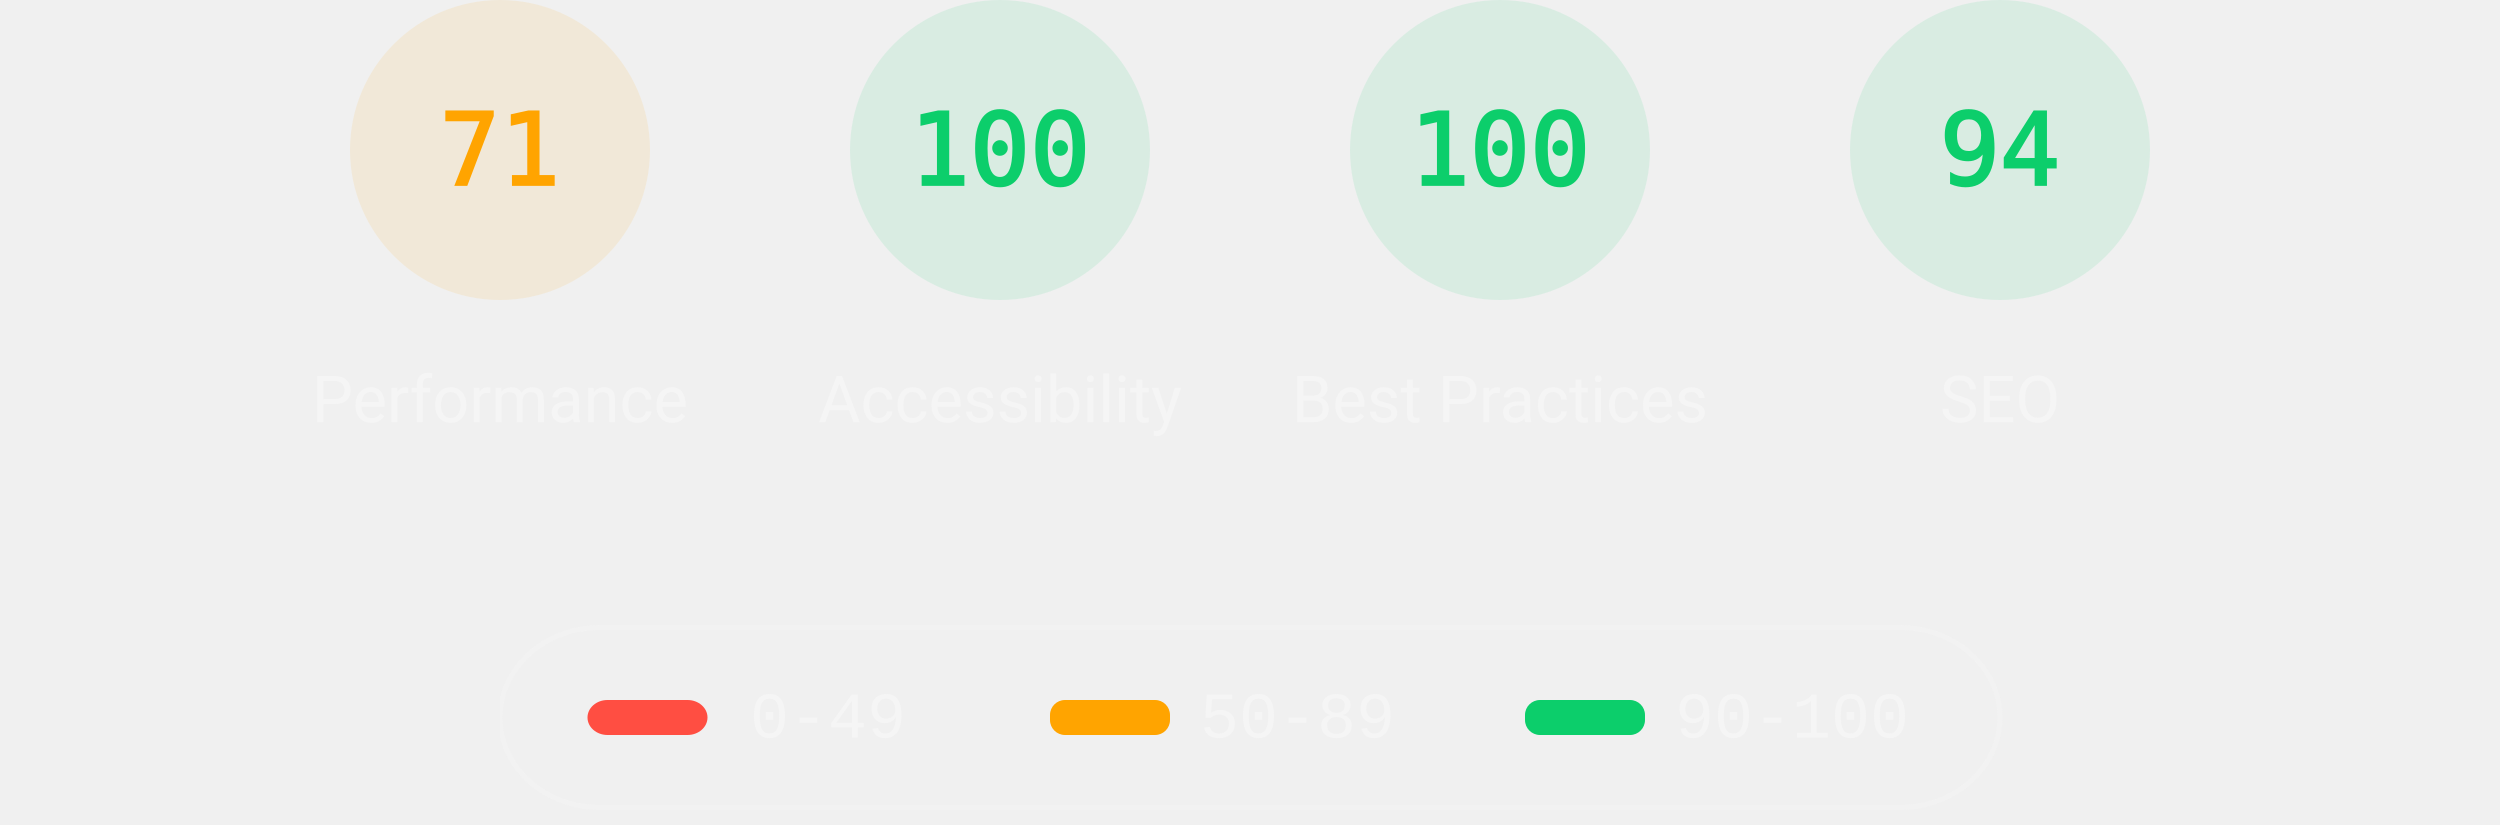
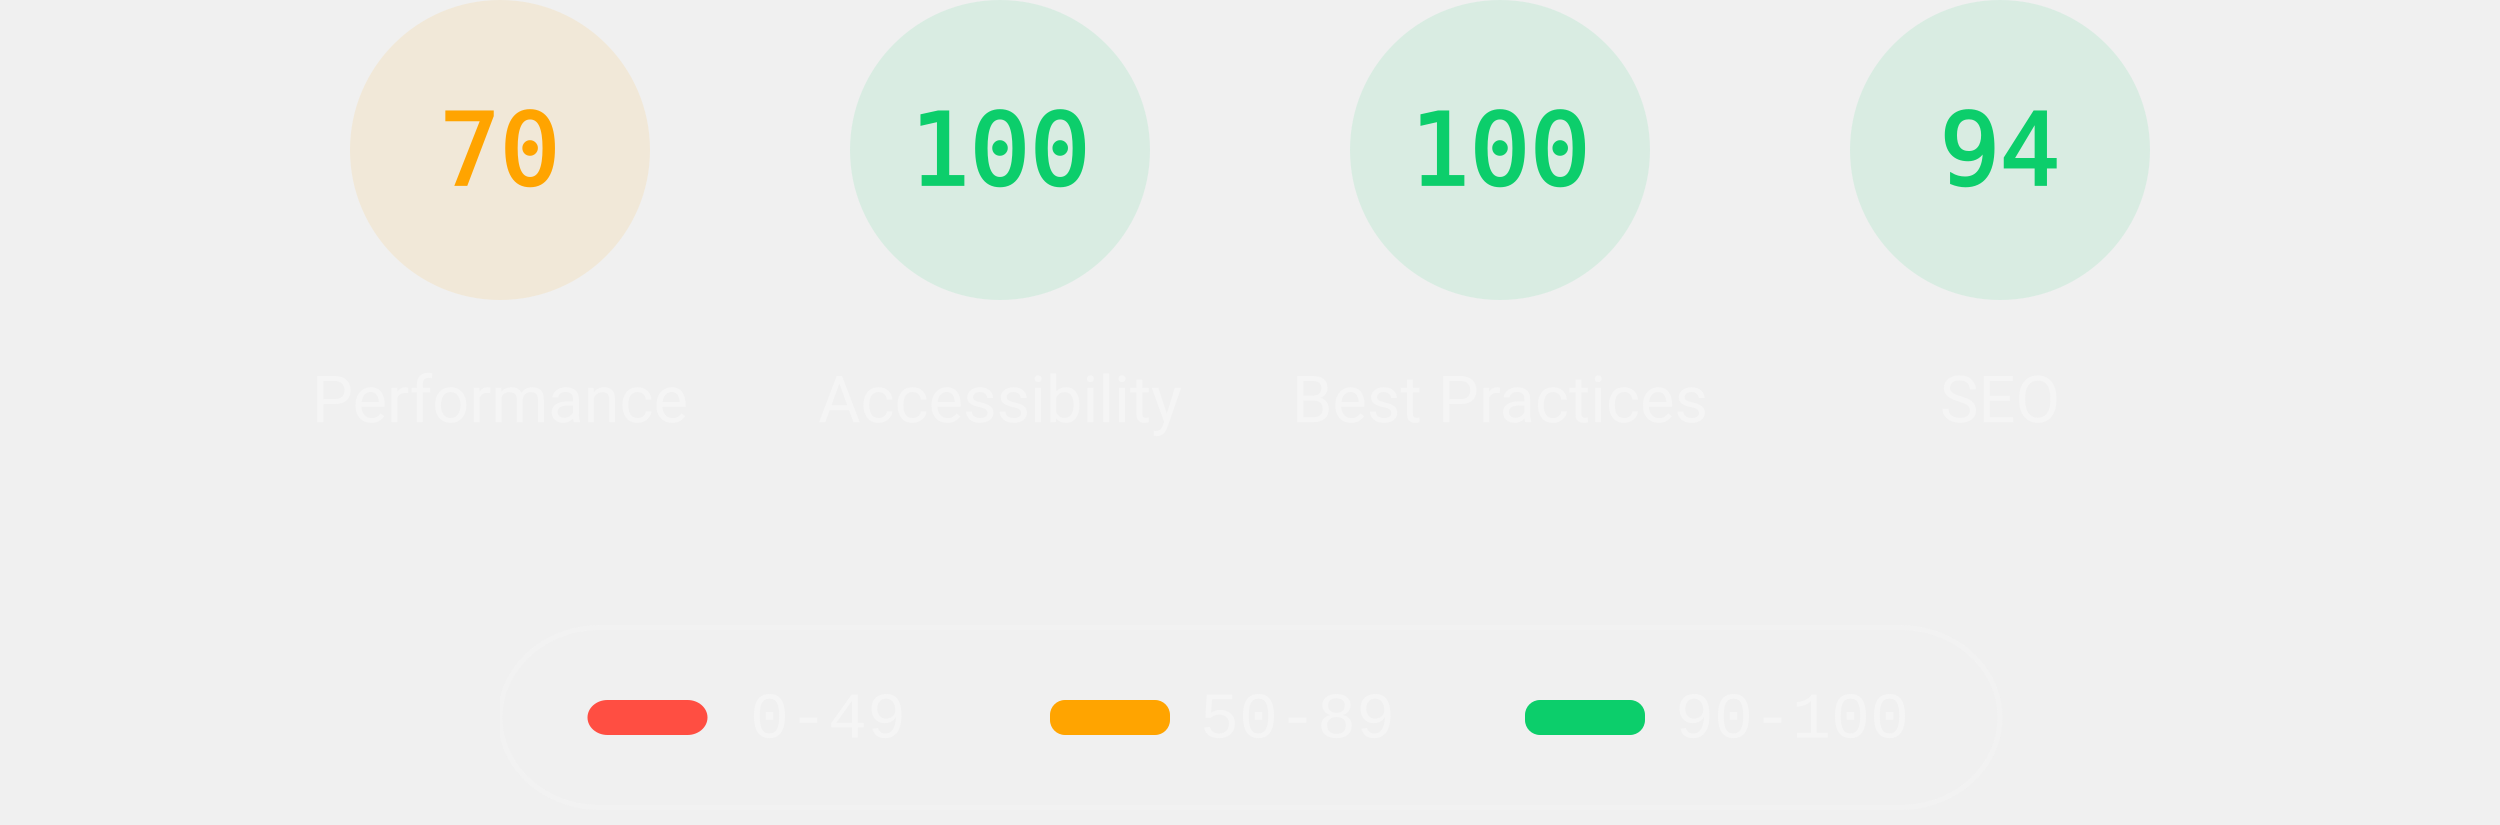
<svg xmlns="http://www.w3.org/2000/svg" class="theme--dark" fill="none" width="1000" height="330">
  <style>
			.gauge-base {
				opacity: 0.1
			}

			.gauge-arc {
				fill: none;
				animation-delay: 250ms;
				stroke-linecap: round;
				transform: rotate(-90deg);
				transform-origin: 100px 60px;
				animation: load-gauge 1s ease forwards
			}

			.guage-text {
				font-size: 40px;
				font-family: monospace;
				text-align: center
			}

			.guage-red {
				color: #ff4e42;
				fill: #ff4e42;
				stroke: #ff4e42
			}
			.guage-orange {
				color: #ffa400;
				fill: #ffa400;
				stroke: #ffa400
			}
			.guage-green {
				color: #0cce6b;
				fill: #0cce6b;
				stroke: #0cce6b
			}
			.theme--agnostic .guage-undefined {
				color: #5c5c5c;
				fill: #5c5c5c;
				stroke: #5c5c5c
			}
			.theme--light .guage-undefined {
				color: #1e1e1e;
				fill: #1e1e1e;
				stroke: #1e1e1e
			}
			.theme--dark .guage-undefined {
				color: #f5f5f5;
				fill: #f5f5f5;
				stroke: #f5f5f5
			}

			.guage-title {
				stroke: none;
				font-size: 26px;
				line-height: 26px;
				font-family: Roboto, Halvetica, Arial, sans-serif
			}
			.metric.guage-title {
				font-family: 'Courier New', Courier, monospace
			}
			.theme--agnostic .guage-title {
				color: #737373;
				fill: #737373
			}
			.theme--light .guage-title {
				color: #212121;
				fill: #212121
			}
			.theme--dark .guage-title {
				color: #f5f5f5;
				fill: #f5f5f5
			}

			@keyframes load-gauge {
				from {
					stroke-dasharray: 0 352.858
				}
			}
			.lh-gauge--pwa__disc {
				fill: #e0e0e0
			}
			.lh-gauge--pwa__logo {
				position: relative;
				fill: #b0b0b0
			}
			.lh-gauge--pwa__invisible {
				display: none
			}
			.lh-gauge--pwa__visible {
				display: inline
			}
			.guage-invisible {
				display: none
			}
			.lh-gauge--pwa__logo--primary-color {
				fill: #304ffe
			}
			.theme--agnostic .lh-gauge--pwa__logo--secondary-color {
				fill: #787878
			}
			.theme--light .lh-gauge--pwa__logo--secondary-color {
				fill: #3d3d3d
			}
			.theme--dark .lh-gauge--pwa__logo--secondary-color {
				fill: #d8b6b6
			}
			.theme--light #svg_2 {
				stroke: #00000022
			}
			.theme--agnostic #svg_2 {
				stroke: #616161
			}
			.theme--light #svg_2 {
				stroke: #00000022
			}
			.theme--dark #svg_2 {
				stroke: #f5f5f566
			}
		</style>
  <svg class="guage-div guage-perf guage-orange" viewBox="0 0 200 200" width="200" height="200" x="100" y="0">
    <circle class="gauge-base" r="56" cx="100" cy="60" stroke-width="8" />
-     <circle class="gauge-arc guage-arc-1" r="56" cx="100" cy="60" stroke-width="8" style="stroke-dasharray: 249.819, 351.858;" />
-     <text class="guage-text" x="100px" y="60px" alignment-baseline="central" dominant-baseline="central" text-anchor="middle">71</text>
+     <circle class="gauge-arc guage-arc-1" r="56" cx="100" cy="60" stroke-width="8" style="stroke-dasharray: 246.301, 351.858;" />
+     <text class="guage-text" x="100px" y="60px" alignment-baseline="central" dominant-baseline="central" text-anchor="middle">70</text>
    <text class="guage-title" x="100px" y="160px" alignment-baseline="central" dominant-baseline="central" text-anchor="middle">Performance</text>
  </svg>
  <svg class="guage-div guage-acc guage-green" viewBox="0 0 200 200" width="200" height="200" x="300" y="0">
    <circle class="gauge-base" r="56" cx="100" cy="60" stroke-width="8" />
    <circle class="gauge-arc guage-arc-2" r="56" cx="100" cy="60" stroke-width="8" style="stroke-dasharray: 351.858, 351.858;" />
    <text class="guage-text" x="100px" y="60px" alignment-baseline="central" dominant-baseline="central" text-anchor="middle">100</text>
    <text class="guage-title" x="100px" y="160px" alignment-baseline="central" dominant-baseline="central" text-anchor="middle">Accessibility</text>
  </svg>
  <svg class="guage-div guage-best guage-green" viewBox="0 0 200 200" width="200" height="200" x="500" y="0">
    <circle class="gauge-base" r="56" cx="100" cy="60" stroke-width="8" />
    <circle class="gauge-arc guage-arc-3" r="56" cx="100" cy="60" stroke-width="8" style="stroke-dasharray: 351.858, 351.858;" />
    <text class="guage-text" x="100px" y="60px" alignment-baseline="central" dominant-baseline="central" text-anchor="middle">100</text>
    <text class="guage-title" x="100px" y="160px" alignment-baseline="central" dominant-baseline="central" text-anchor="middle">Best Practices</text>
  </svg>
  <svg class="guage-div guage-seo guage-green" viewBox="0 0 200 200" width="200" height="200" x="700" y="0">
    <circle class="gauge-base" r="56" cx="100" cy="60" stroke-width="8" />
    <circle class="gauge-arc guage-arc-4" r="56" cx="100" cy="60" stroke-width="8" style="stroke-dasharray: 330.747, 351.858;" />
    <text class="guage-text" x="100px" y="60px" alignment-baseline="central" dominant-baseline="central" text-anchor="middle">94</text>
    <text class="guage-title" x="100px" y="160px" alignment-baseline="central" dominant-baseline="central" text-anchor="middle">SEO</text>
  </svg>
  <svg class="guage-div guage-pwa guage-invisible" viewBox="0 0 200 200" width="200" height="200" x="900" y="0">
    <svg viewBox="0 0 60 60" width="112" height="112" x="44" y="4">
      <defs>
        <linearGradient id="lh-gauge--pwa__check-circle__gradient-0" x1="50%" y1="0%" x2="50%" y2="100%">
          <stop stop-color="#00C852" offset="0%" />
          <stop stop-color="#009688" offset="100%" />
        </linearGradient>
        <linearGradient id="lh-gauge--pwa__installable__shadow-gradient-0" x1="76.056%" x2="24.111%" y1="82.995%" y2="24.735%">
          <stop stop-color="#A5D6A7" offset="0%" />
          <stop stop-color="#80CBC4" offset="100%" />
        </linearGradient>
        <linearGradient id="lh-gauge--pwa__fast-reliable__shadow-gradient-0" x1="76.056%" y1="82.995%" x2="25.678%" y2="26.493%">
          <stop stop-color="#64B5F6" offset="0%" />
          <stop stop-color="#2979FF" offset="100%" />
        </linearGradient>
        <g id="lh-gauge--pwa__fast-reliable-badge-0">
          <circle fill="#FFFFFF" cx="10" cy="10" r="10" />
          <path fill="#304FFE" d="M10 3.58l5.25 2.34v3.5c0 3.23-2.24 6.26-5.25 7-3.01-.74-5.25-3.77-5.25-7v-3.5L10 3.58zm-.47 10.74l2.76-4.83.03-.07c.04-.08 0-.24-.22-.24h-1.64l.47-3.26h-.47l-2.7 4.77c-.02.01.05-.1-.04.05-.09.16-.1.31.18.31h1.63l-.47 3.27h.47z" />
        </g>
        <g id="lh-gauge--pwa__installable-badge-0">
          <circle fill="#FFFFFF" cx="10" cy="10" r="10" />
          <path fill="#009688" d="M10 4.167A5.835 5.835 0 0 0 4.167 10 5.835 5.835 0 0 0 10 15.833 5.835 5.835 0 0 0 15.833 10 5.835 5.835 0 0 0 10 4.167zm2.917 6.416h-2.334v2.334H9.417v-2.334H7.083V9.417h2.334V7.083h1.166v2.334h2.334v1.166z" />
        </g>
      </defs>
      <g stroke="none" fill-rule="nonzero">
        <circle class="lh-gauge--pwa__disc" cx="30" cy="30" r="30" />
        <g class="lh-gauge--pwa__logo">
          <path d="M35.66 19.39l.7-1.75h2L37.4 15 38.6 12l3.4 9h-2.51l-.58-1.61z" />
          <path d="M33.52 21l3.65-9h-2.42l-2.5 5.82L30.5 12h-1.86l-1.9 5.82-1.35-2.65-1.21 3.72L25.4 21h2.38l1.72-5.2 1.64 5.2z" />
          <path fill-rule="nonzero" d="M20.3 17.91h1.48c.45 0 .85-.05 1.2-.15l.39-1.18 1.07-3.3a2.64 2.64 0 0 0-.28-.37c-.55-.6-1.36-.91-2.42-.91H18v9h2.3V17.9zm1.96-3.84c.22.22.33.5.33.87 0 .36-.1.65-.29.87-.2.23-.59.35-1.15.35h-.86v-2.41h.87c.52 0 .89.1 1.1.32z" />
        </g>
        <rect class="lh-gauge--pwa__component lh-gauge--pwa__na-line lh-gauge--pwa__invisible" fill="#FFFFFF" x="20" y="32" width="20" height="4" rx="2" />
        <g class="lh-gauge--pwa__component lh-gauge--pwa__fast-reliable-badge lh-gauge--pwa__invisible" transform="translate(20, 29)">
          <path fill="url(#lh-gauge--pwa__fast-reliable__shadow-gradient-0)" d="M33.63 19.49A30 30 0 0 1 16.2 30.36L3 17.14 17.14 3l16.49 16.49z" />
          <use href="#lh-gauge--pwa__fast-reliable-badge-0" />
        </g>
        <g class="lh-gauge--pwa__component lh-gauge--pwa__installable-badge lh-gauge--pwa__invisible" transform="translate(20, 29)">
          <path fill="url(#lh-gauge--pwa__installable__shadow-gradient-0)" d="M33.629 19.487c-4.272 5.453-10.391 9.39-17.415 10.869L3 17.142 17.142 3 33.63 19.487z" />
          <use href="#lh-gauge--pwa__installable-badge-0" />
        </g>
        <g class="lh-gauge--pwa__component lh-gauge--pwa__fast-reliable-installable-badges lh-gauge--pwa__invisible">
          <g transform="translate(8, 29)">
            <path fill="url(#lh-gauge--pwa__fast-reliable__shadow-gradient-0)" d="M16.321 30.463L3 17.143 17.142 3l22.365 22.365A29.864 29.864 0 0 1 22 31c-1.942 0-3.84-.184-5.679-.537z" />
            <use href="#lh-gauge--pwa__fast-reliable-badge-0" />
          </g>
          <g transform="translate(32, 29)">
            <path fill="url(#lh-gauge--pwa__installable__shadow-gradient-0)" d="M25.982 11.84a30.107 30.107 0 0 1-13.08 15.203L3 17.143 17.142 3l8.84 8.84z" />
            <use href="#lh-gauge--pwa__installable-badge-0" />
          </g>
        </g>
        <g class="lh-gauge--pwa__component lh-gauge--pwa__check-circle lh-gauge--pwa__invisible" transform="translate(18, 28)">
          <circle fill="#FFFFFF" cx="12" cy="12" r="12" />
          <path fill="url(#lh-gauge--pwa__check-circle__gradient-0)" d="M12 2a10 10 0 1 0 0 20 10 10 0 0 0 0-20zm-2 15l-5-5 1.41-1.41L10 14.17l7.59-7.59L19 8l-9 9z" />
        </g>
      </g>
    </svg>
    <text class="guage-title" y="160px" alignment-baseline="central" dominant-baseline="central" text-anchor="middle">
      <tspan x="100px" dy="-6px">Progressive</tspan>
      <tspan x="100px" dy="30px">Web App</tspan>
    </text>
  </svg>
  <svg width="604" height="76" x="200" y="250">
    <g>
      <rect fill="none" id="canvas_background" height="80" width="604" y="-1" x="-1" />
      <g display="none" overflow="visible" y="0" x="0" height="100%" width="100%" id="canvasGrid">
        <rect fill="url(#gridpattern)" stroke-width="0" y="0" x="0" height="100%" width="100%" />
      </g>
    </g>
    <g>
      <rect fill-opacity="0" stroke-width="2" rx="40" id="svg_2" height="72" width="600" y="1" x="0" fill="#000000" />
      <rect stroke="#000" rx="8" id="svg_3" height="14" width="48" y="30" x="35" stroke-opacity="null" stroke-width="0" fill="#ff4e42" />
      <rect stroke="#000" rx="6" id="svg_4" height="14" width="48" y="30" x="220" stroke-opacity="null" stroke-width="0" fill="#ffa400" />
      <rect stroke="#000" rx="6" id="svg_5" height="14" width="48" y="30" x="410" stroke-opacity="null" stroke-width="0" fill="#0cce6b" />
      <text class="metric guage-title" xml:space="preserve" text-anchor="start" font-size="26" id="svg_6" y="45" x="100" stroke-opacity="null" stroke-width="0" stroke="#000">0-49</text>
      <text class="metric guage-title" xml:space="preserve" text-anchor="start" font-size="26" id="svg_7" y="45" x="280" stroke-opacity="null" stroke-width="0" stroke="#000">50-89</text>
      <text class="metric guage-title" xml:space="preserve" text-anchor="start" font-size="26" id="svg_8" y="45" x="470" stroke-opacity="null" stroke-width="0" stroke="#000">90-100</text>
    </g>
  </svg>
</svg>
